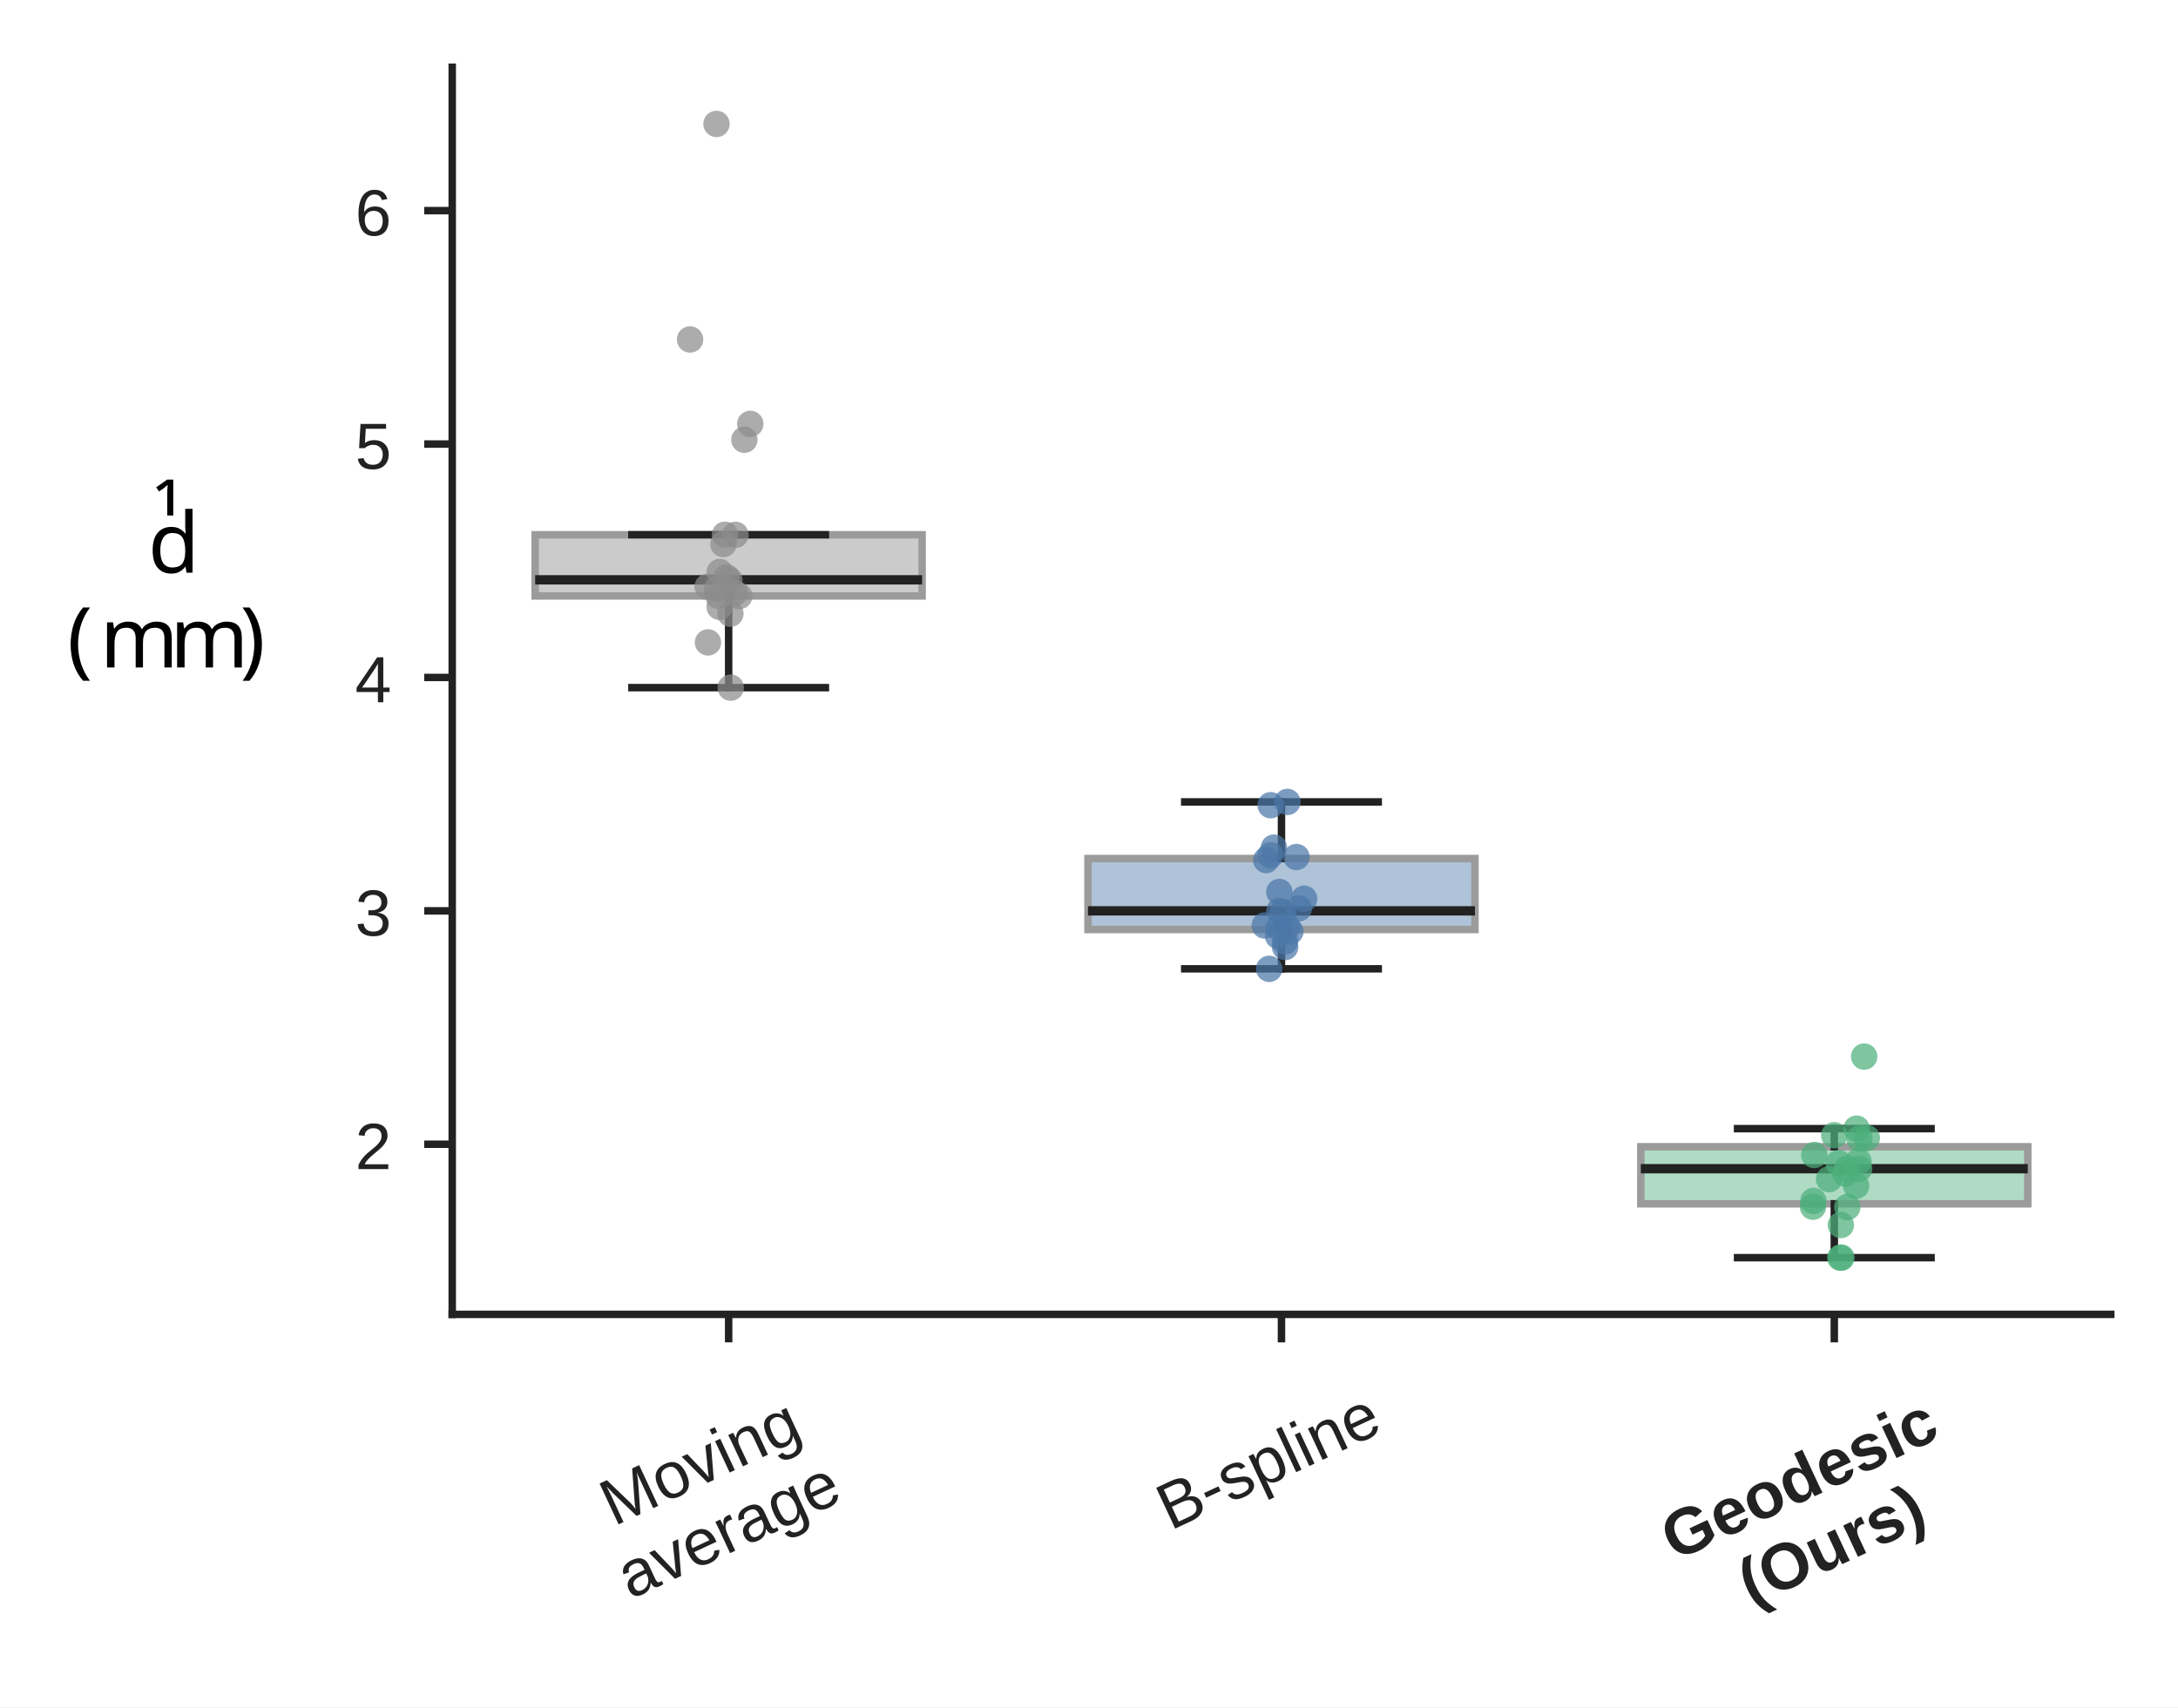
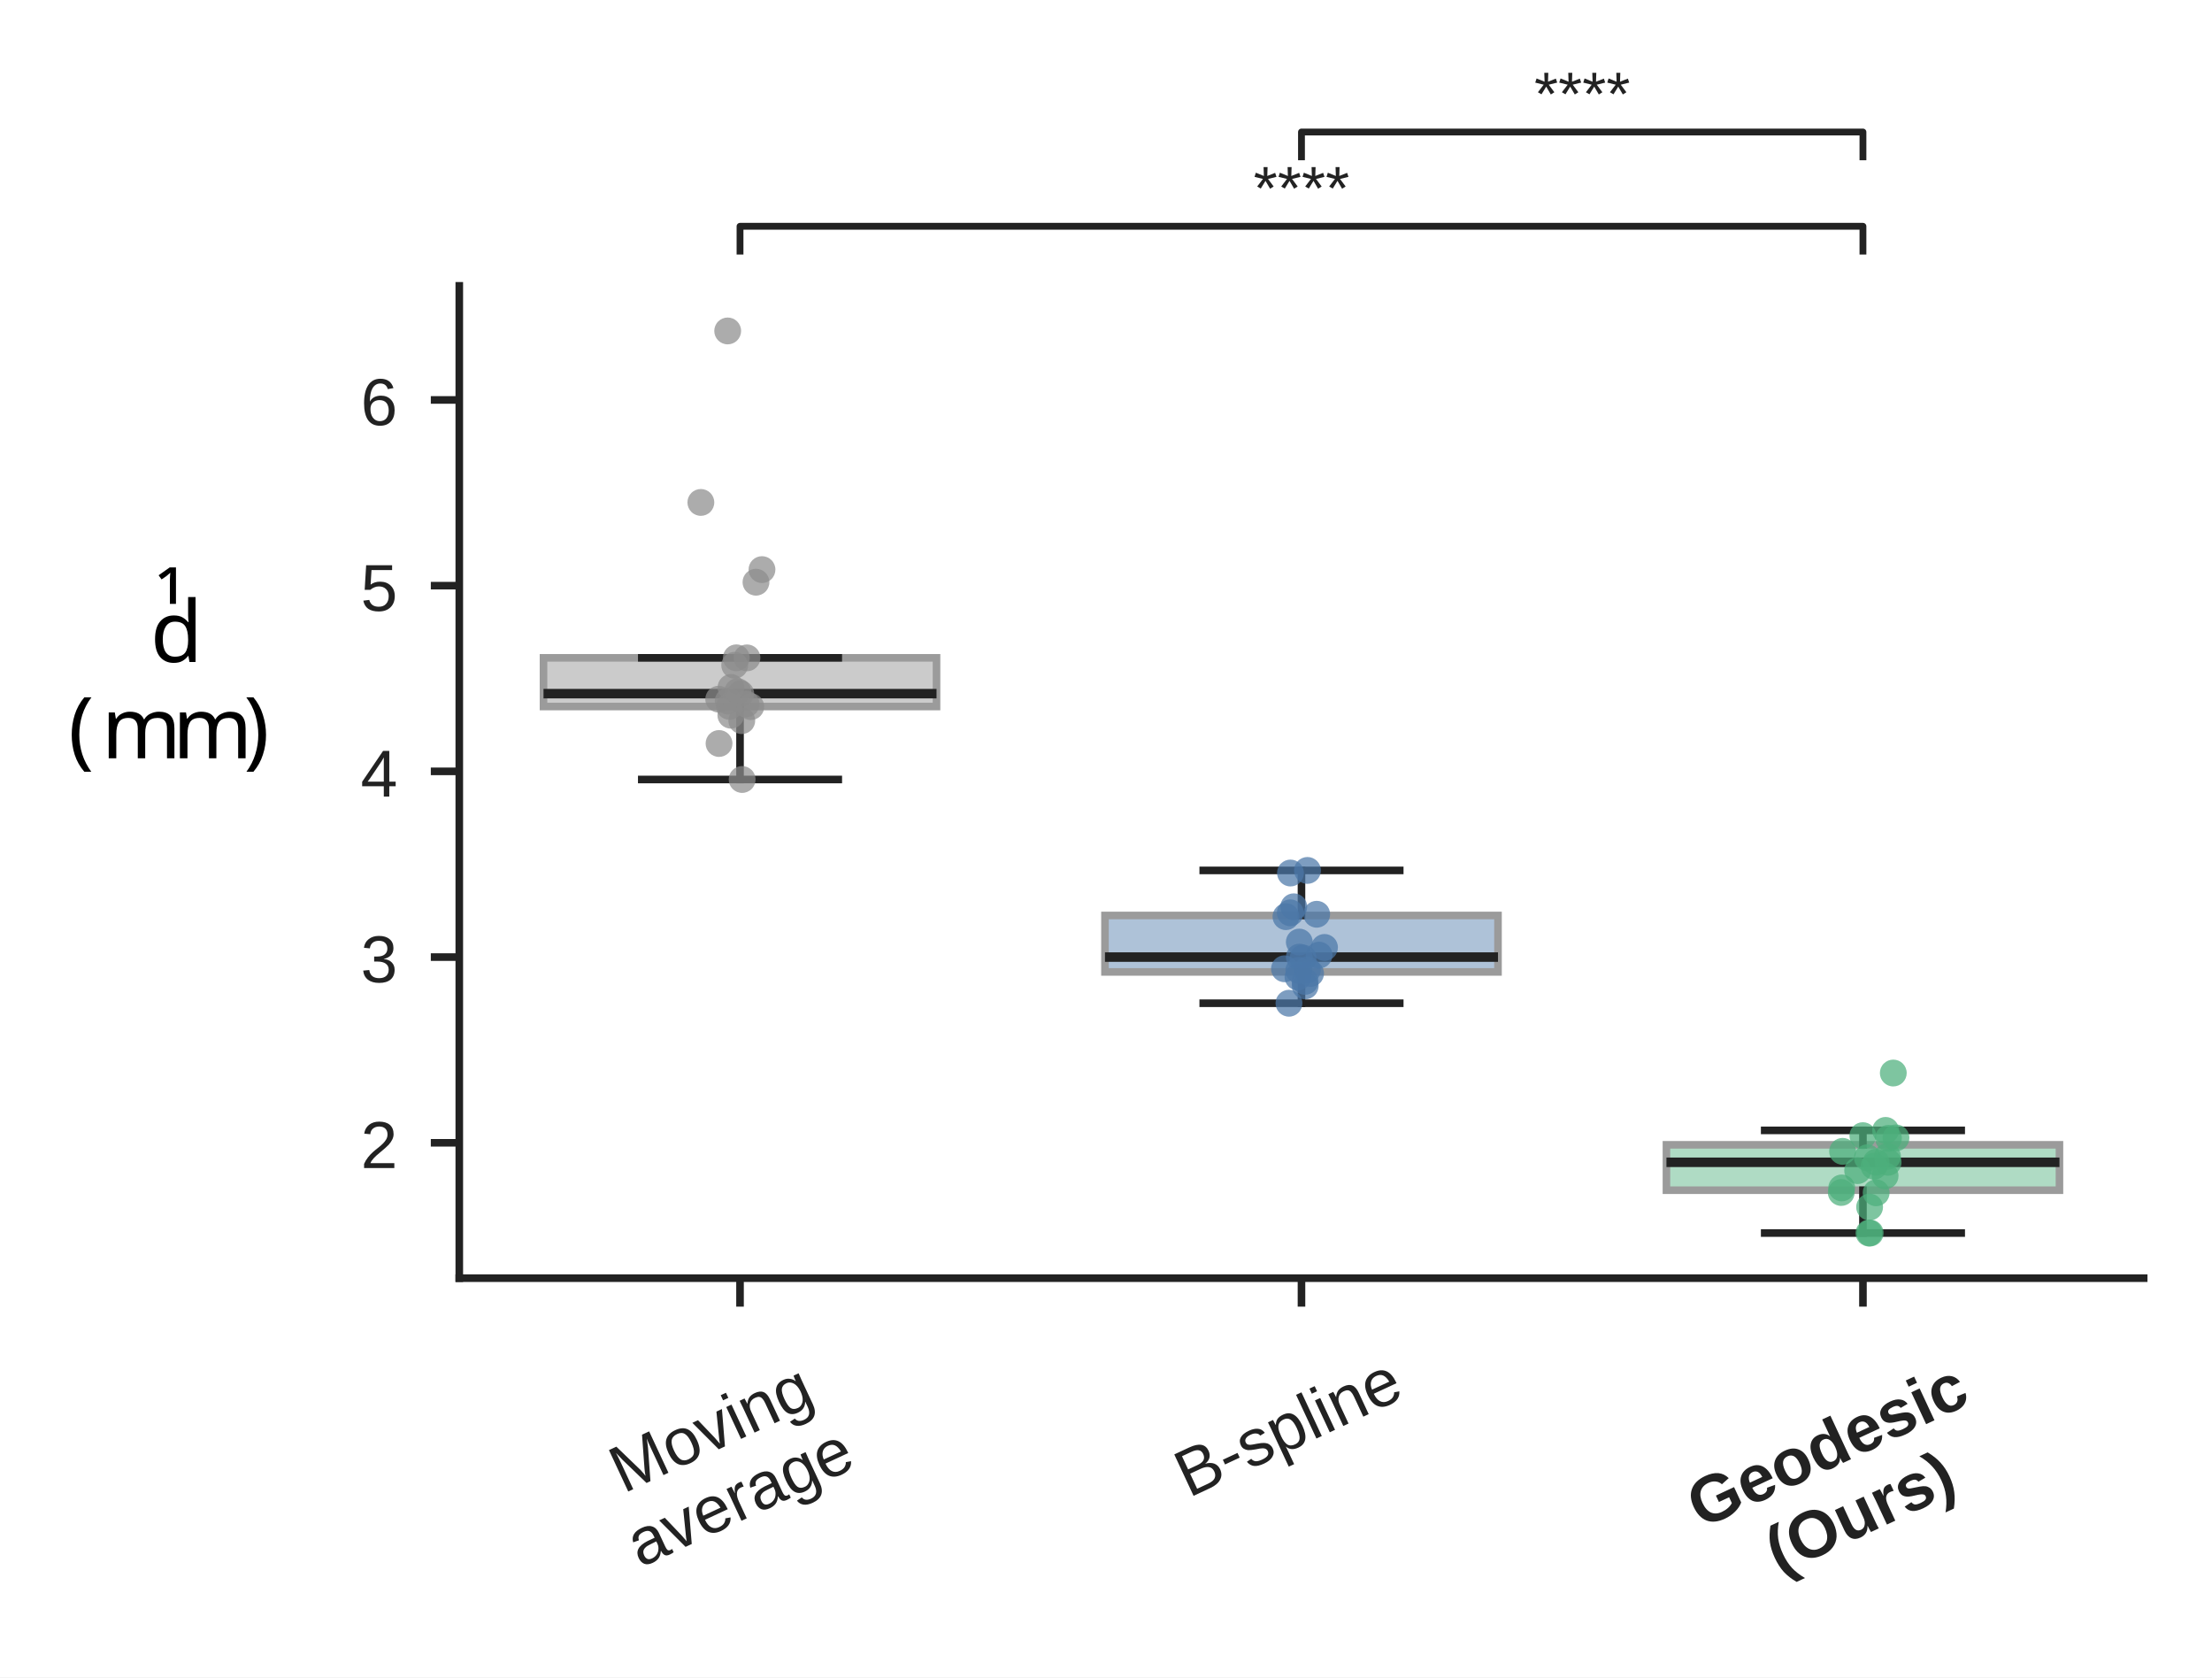
- <svg xmlns="http://www.w3.org/2000/svg" xmlns:xlink="http://www.w3.org/1999/xlink" width="233.102pt" height="182.769pt" viewBox="0 0 233.102 182.769" version="1.1">
+ <svg xmlns="http://www.w3.org/2000/svg" xmlns:xlink="http://www.w3.org/1999/xlink" width="233.102pt" height="176.724pt" viewBox="0 0 233.102 176.724" version="1.1">
  <defs>
    <style type="text/css">*{stroke-linejoin: round; stroke-linecap: butt}</style>
  </defs>
  <g id="figure_1">
    <g id="patch_1">
-       <path d="M 0 182.769  L 233.102 182.769  L 233.102 0  L 0 0  z " style="fill: #ffffff" />
+       <path d="M 0 176.724  L 233.102 176.724  L 233.102 0  L 0 0  z " style="fill: #ffffff" />
    </g>
    <g id="axes_1">
      <g id="patch_2">
-         <path d="M 48.4 140.705  L 225.902 140.705  L 225.902 7.2  L 48.4 7.2  z " style="fill: #ffffff" />
+         <path d="M 48.4 134.661  L 225.902 134.661  L 225.902 30.114  L 48.4 30.114  z " style="fill: #ffffff" />
      </g>
      <g id="matplotlib.axis_1">
        <g id="xtick_1">
          <g id="line2d_1">
            <defs>
-               <path id="ma166678dfd" d="M 0 0  L 0 3  " style="stroke: #222222; stroke-width: 0.8" />
+               <path id="m394aa78b99" d="M 0 0  L 0 3  " style="stroke: #222222; stroke-width: 0.8" />
            </defs>
            <g>
-               <use xlink:href="#ma166678dfd" x="77.984" y="140.705" style="fill: #222222; stroke: #222222; stroke-width: 0.8" />
+               <use xlink:href="#m394aa78b99" x="77.984" y="134.661" style="fill: #222222; stroke: #222222; stroke-width: 0.8" />
            </g>
          </g>
          <g id="text_1">
-             <text style="font-size: 7px; font-family: 'Arial', 'Helvetica', 'DejaVu Sans', sans-serif; fill: #222222" transform="translate(65.68323 163.4255) rotate(-25)">Moving</text>
-             <text style="font-size: 7px; font-family: 'Arial', 'Helvetica', 'DejaVu Sans', sans-serif; fill: #222222" transform="translate(67.46984 171.2412) rotate(-25)">average</text>
+             <text style="font-size: 7px; font-family: 'Arial', 'Helvetica', 'DejaVu Sans', sans-serif; fill: #222222" transform="translate(65.68323 157.3811) rotate(-25)">Moving</text>
+             <text style="font-size: 7px; font-family: 'Arial', 'Helvetica', 'DejaVu Sans', sans-serif; fill: #222222" transform="translate(67.46984 165.1967) rotate(-25)">average</text>
          </g>
        </g>
        <g id="xtick_2">
          <g id="line2d_2">
            <g>
-               <use xlink:href="#ma166678dfd" x="137.151" y="140.705" style="fill: #222222; stroke: #222222; stroke-width: 0.8" />
+               <use xlink:href="#m394aa78b99" x="137.151" y="134.661" style="fill: #222222; stroke: #222222; stroke-width: 0.8" />
            </g>
          </g>
          <g id="text_2">
-             <text style="font-size: 7px; font-family: 'Arial', 'Helvetica', 'DejaVu Sans', sans-serif; fill: #222222" transform="translate(125.2558 163.8806) rotate(-25)">B-spline</text>
+             <text style="font-size: 7px; font-family: 'Arial', 'Helvetica', 'DejaVu Sans', sans-serif; fill: #222222" transform="translate(125.2558 157.8361) rotate(-25)">B-spline</text>
          </g>
        </g>
        <g id="xtick_3">
          <g id="line2d_3">
            <g>
-               <use xlink:href="#ma166678dfd" x="196.318" y="140.705" style="fill: #222222; stroke: #222222; stroke-width: 0.8" />
+               <use xlink:href="#m394aa78b99" x="196.318" y="134.661" style="fill: #222222; stroke: #222222; stroke-width: 0.8" />
            </g>
          </g>
          <g id="text_3">
-             <text style="font-weight: 700; font-size: 7px; font-family: 'Arial', 'Helvetica', 'DejaVu Sans', sans-serif; fill: #222222" transform="translate(179.266 167.1453) rotate(-25)">Geodesic</text>
-             <text style="font-weight: 700; font-size: 7px; font-family: 'Arial', 'Helvetica', 'DejaVu Sans', sans-serif; fill: #222222" transform="translate(187.4845 171.9618) rotate(-25)">(Ours)</text>
+             <text style="font-weight: 700; font-size: 7px; font-family: 'Arial', 'Helvetica', 'DejaVu Sans', sans-serif; fill: #222222" transform="translate(179.266 161.1009) rotate(-25)">Geodesic</text>
+             <text style="font-weight: 700; font-size: 7px; font-family: 'Arial', 'Helvetica', 'DejaVu Sans', sans-serif; fill: #222222" transform="translate(187.4845 165.9174) rotate(-25)">(Ours)</text>
          </g>
        </g>
      </g>
      <g id="matplotlib.axis_2">
        <g id="ytick_1">
          <g id="line2d_4">
            <defs>
-               <path id="m93f434c339" d="M 0 0  L -3 0  " style="stroke: #222222; stroke-width: 0.8" />
+               <path id="md1ccbc613f" d="M 0 0  L -3 0  " style="stroke: #222222; stroke-width: 0.8" />
            </defs>
            <g>
-               <use xlink:href="#m93f434c339" x="48.4" y="122.494" style="fill: #222222; stroke: #222222; stroke-width: 0.8" />
+               <use xlink:href="#md1ccbc613f" x="48.4" y="120.399" style="fill: #222222; stroke: #222222; stroke-width: 0.8" />
            </g>
          </g>
          <g id="text_4">
-             <text style="font-size: 7px; font-family: 'Arial', 'Helvetica', 'DejaVu Sans', sans-serif; text-anchor: end; fill: #222222" x="41.9" y="125.153" transform="rotate(-0 41.90027 125.1531)">2</text>
+             <text style="font-size: 7px; font-family: 'Arial', 'Helvetica', 'DejaVu Sans', sans-serif; text-anchor: end; fill: #222222" x="41.9" y="123.059" transform="rotate(-0 41.90027 123.0588)">2</text>
          </g>
        </g>
        <g id="ytick_2">
          <g id="line2d_5">
            <g>
-               <use xlink:href="#m93f434c339" x="48.4" y="97.508" style="fill: #222222; stroke: #222222; stroke-width: 0.8" />
+               <use xlink:href="#md1ccbc613f" x="48.4" y="100.833" style="fill: #222222; stroke: #222222; stroke-width: 0.8" />
            </g>
          </g>
          <g id="text_5">
-             <text style="font-size: 7px; font-family: 'Arial', 'Helvetica', 'DejaVu Sans', sans-serif; text-anchor: end; fill: #222222" x="41.9" y="100.167" transform="rotate(-0 41.90027 100.1672)">3</text>
+             <text style="font-size: 7px; font-family: 'Arial', 'Helvetica', 'DejaVu Sans', sans-serif; text-anchor: end; fill: #222222" x="41.9" y="103.493" transform="rotate(-0 41.90027 103.4926)">3</text>
          </g>
        </g>
        <g id="ytick_3">
          <g id="line2d_6">
            <g>
-               <use xlink:href="#m93f434c339" x="48.4" y="72.522" style="fill: #222222; stroke: #222222; stroke-width: 0.8" />
+               <use xlink:href="#md1ccbc613f" x="48.4" y="81.267" style="fill: #222222; stroke: #222222; stroke-width: 0.8" />
            </g>
          </g>
          <g id="text_6">
-             <text style="font-size: 7px; font-family: 'Arial', 'Helvetica', 'DejaVu Sans', sans-serif; text-anchor: end; fill: #222222" x="41.9" y="75.181" transform="rotate(-0 41.90027 75.18135)">4</text>
+             <text style="font-size: 7px; font-family: 'Arial', 'Helvetica', 'DejaVu Sans', sans-serif; text-anchor: end; fill: #222222" x="41.9" y="83.926" transform="rotate(-0 41.90027 83.9263)">4</text>
          </g>
        </g>
        <g id="ytick_4">
          <g id="line2d_7">
            <g>
-               <use xlink:href="#m93f434c339" x="48.4" y="47.536" style="fill: #222222; stroke: #222222; stroke-width: 0.8" />
+               <use xlink:href="#md1ccbc613f" x="48.4" y="61.701" style="fill: #222222; stroke: #222222; stroke-width: 0.8" />
            </g>
          </g>
          <g id="text_7">
-             <text style="font-size: 7px; font-family: 'Arial', 'Helvetica', 'DejaVu Sans', sans-serif; text-anchor: end; fill: #222222" x="41.9" y="50.195" transform="rotate(-0 41.90027 50.19546)">5</text>
+             <text style="font-size: 7px; font-family: 'Arial', 'Helvetica', 'DejaVu Sans', sans-serif; text-anchor: end; fill: #222222" x="41.9" y="64.36" transform="rotate(-0 41.90027 64.36003)">5</text>
          </g>
        </g>
        <g id="ytick_5">
          <g id="line2d_8">
            <g>
-               <use xlink:href="#m93f434c339" x="48.4" y="22.55" style="fill: #222222; stroke: #222222; stroke-width: 0.8" />
+               <use xlink:href="#md1ccbc613f" x="48.4" y="42.134" style="fill: #222222; stroke: #222222; stroke-width: 0.8" />
            </g>
          </g>
          <g id="text_8">
-             <text style="font-size: 7px; font-family: 'Arial', 'Helvetica', 'DejaVu Sans', sans-serif; text-anchor: end; fill: #222222" x="41.9" y="25.21" transform="rotate(-0 41.90027 25.20958)">6</text>
+             <text style="font-size: 7px; font-family: 'Arial', 'Helvetica', 'DejaVu Sans', sans-serif; text-anchor: end; fill: #222222" x="41.9" y="44.794" transform="rotate(-0 41.90027 44.79376)">6</text>
          </g>
        </g>
        <g id="text_9">
-           <g transform="translate(15.84 61.62444)">
+           <g transform="translate(15.84 70.05909)">
            <text>
              <tspan x="0.545" y="-2.688" style="font-size: 9px; font-family: 'cmr10'">¹</tspan>
              <tspan x="0" y="-0.312" style="font-size: 9px; font-family: 'cmmi10'">d</tspan>
            </text>
          </g>
-           <g transform="translate(7.2 71.70248)">
+           <g transform="translate(7.2 80.13712)">
            <text>
              <tspan x="0" y="-0.25" style="font-size: 9px; font-family: 'cmr10'">(</tspan>
              <tspan x="3.494" y="-0.25" style="font-size: 9px; font-family: 'cmr10'">m</tspan>
              <tspan x="10.991" y="-0.25" style="font-size: 9px; font-family: 'cmr10'">m</tspan>
              <tspan x="18.488" y="-0.25" style="font-size: 9px; font-family: 'cmr10'">)</tspan>
            </text>
          </g>
        </g>
      </g>
      <g id="patch_3">
-         <path d="M 57.275 63.797  L 98.692 63.797  L 98.692 57.249  L 57.275 57.249  L 57.275 63.797  z " clip-path="url(#p7847e2af90)" style="fill: #8c8c8c; opacity: 0.45; stroke: #222222; stroke-width: 0.8; stroke-linejoin: miter" />
+         <path d="M 57.275 74.434  L 98.692 74.434  L 98.692 69.307  L 57.275 69.307  L 57.275 74.434  z " clip-path="url(#pcfca55e70e)" style="fill: #8c8c8c; opacity: 0.45; stroke: #222222; stroke-width: 0.8; stroke-linejoin: miter" />
      </g>
      <g id="line2d_9">
-         <path d="M 77.984 63.797  L 77.984 73.613  " clip-path="url(#p7847e2af90)" style="fill: none; stroke: #222222; stroke-width: 0.8; stroke-linecap: square" />
+         <path d="M 77.984 74.434  L 77.984 82.122  " clip-path="url(#pcfca55e70e)" style="fill: none; stroke: #222222; stroke-width: 0.8; stroke-linecap: square" />
      </g>
      <g id="line2d_10">
-         <path d="M 77.984 57.249  L 77.984 57.245  " clip-path="url(#p7847e2af90)" style="fill: none; stroke: #222222; stroke-width: 0.8; stroke-linecap: square" />
+         <path d="M 77.984 69.307  L 77.984 69.304  " clip-path="url(#pcfca55e70e)" style="fill: none; stroke: #222222; stroke-width: 0.8; stroke-linecap: square" />
      </g>
      <g id="line2d_11">
-         <path d="M 67.63 73.613  L 88.338 73.613  " clip-path="url(#p7847e2af90)" style="fill: none; stroke: #222222; stroke-width: 0.8; stroke-linecap: square" />
+         <path d="M 67.63 82.122  L 88.338 82.122  " clip-path="url(#pcfca55e70e)" style="fill: none; stroke: #222222; stroke-width: 0.8; stroke-linecap: square" />
      </g>
      <g id="line2d_12">
-         <path d="M 67.63 57.245  L 88.338 57.245  " clip-path="url(#p7847e2af90)" style="fill: none; stroke: #222222; stroke-width: 0.8; stroke-linecap: square" />
+         <path d="M 67.63 69.304  L 88.338 69.304  " clip-path="url(#pcfca55e70e)" style="fill: none; stroke: #222222; stroke-width: 0.8; stroke-linecap: square" />
      </g>
      <g id="patch_4">
-         <path d="M 116.443 99.505  L 157.86 99.505  L 157.86 91.908  L 116.443 91.908  L 116.443 99.505  z " clip-path="url(#p7847e2af90)" style="fill: #4c78a8; opacity: 0.45; stroke: #222222; stroke-width: 0.8; stroke-linejoin: miter" />
+         <path d="M 116.443 102.397  L 157.86 102.397  L 157.86 96.448  L 116.443 96.448  L 116.443 102.397  z " clip-path="url(#pcfca55e70e)" style="fill: #4c78a8; opacity: 0.45; stroke: #222222; stroke-width: 0.8; stroke-linejoin: miter" />
      </g>
      <g id="line2d_13">
-         <path d="M 137.151 99.505  L 137.151 103.716  " clip-path="url(#p7847e2af90)" style="fill: none; stroke: #222222; stroke-width: 0.8; stroke-linecap: square" />
+         <path d="M 137.151 102.397  L 137.151 105.695  " clip-path="url(#pcfca55e70e)" style="fill: none; stroke: #222222; stroke-width: 0.8; stroke-linecap: square" />
      </g>
      <g id="line2d_14">
-         <path d="M 137.151 91.908  L 137.151 85.848  " clip-path="url(#p7847e2af90)" style="fill: none; stroke: #222222; stroke-width: 0.8; stroke-linecap: square" />
+         <path d="M 137.151 96.448  L 137.151 91.703  " clip-path="url(#pcfca55e70e)" style="fill: none; stroke: #222222; stroke-width: 0.8; stroke-linecap: square" />
      </g>
      <g id="line2d_15">
-         <path d="M 126.797 103.716  L 147.505 103.716  " clip-path="url(#p7847e2af90)" style="fill: none; stroke: #222222; stroke-width: 0.8; stroke-linecap: square" />
+         <path d="M 126.797 105.695  L 147.505 105.695  " clip-path="url(#pcfca55e70e)" style="fill: none; stroke: #222222; stroke-width: 0.8; stroke-linecap: square" />
      </g>
      <g id="line2d_16">
-         <path d="M 126.797 85.848  L 147.505 85.848  " clip-path="url(#p7847e2af90)" style="fill: none; stroke: #222222; stroke-width: 0.8; stroke-linecap: square" />
+         <path d="M 126.797 91.703  L 147.505 91.703  " clip-path="url(#pcfca55e70e)" style="fill: none; stroke: #222222; stroke-width: 0.8; stroke-linecap: square" />
      </g>
      <g id="patch_5">
-         <path d="M 175.61 128.871  L 217.027 128.871  L 217.027 122.764  L 175.61 122.764  L 175.61 128.871  z " clip-path="url(#p7847e2af90)" style="fill: #4daf7c; opacity: 0.45; stroke: #222222; stroke-width: 0.8; stroke-linejoin: miter" />
+         <path d="M 175.61 125.393  L 217.027 125.393  L 217.027 120.611  L 175.61 120.611  L 175.61 125.393  z " clip-path="url(#pcfca55e70e)" style="fill: #4daf7c; opacity: 0.45; stroke: #222222; stroke-width: 0.8; stroke-linejoin: miter" />
      </g>
      <g id="line2d_17">
-         <path d="M 196.318 128.871  L 196.318 134.637  " clip-path="url(#p7847e2af90)" style="fill: none; stroke: #222222; stroke-width: 0.8; stroke-linecap: square" />
+         <path d="M 196.318 125.393  L 196.318 129.908  " clip-path="url(#pcfca55e70e)" style="fill: none; stroke: #222222; stroke-width: 0.8; stroke-linecap: square" />
      </g>
      <g id="line2d_18">
-         <path d="M 196.318 122.764  L 196.318 120.823  " clip-path="url(#p7847e2af90)" style="fill: none; stroke: #222222; stroke-width: 0.8; stroke-linecap: square" />
+         <path d="M 196.318 120.611  L 196.318 119.091  " clip-path="url(#pcfca55e70e)" style="fill: none; stroke: #222222; stroke-width: 0.8; stroke-linecap: square" />
      </g>
      <g id="line2d_19">
-         <path d="M 185.964 134.637  L 206.673 134.637  " clip-path="url(#p7847e2af90)" style="fill: none; stroke: #222222; stroke-width: 0.8; stroke-linecap: square" />
+         <path d="M 185.964 129.908  L 206.673 129.908  " clip-path="url(#pcfca55e70e)" style="fill: none; stroke: #222222; stroke-width: 0.8; stroke-linecap: square" />
      </g>
      <g id="line2d_20">
-         <path d="M 185.964 120.823  L 206.673 120.823  " clip-path="url(#p7847e2af90)" style="fill: none; stroke: #222222; stroke-width: 0.8; stroke-linecap: square" />
+         <path d="M 185.964 119.091  L 206.673 119.091  " clip-path="url(#pcfca55e70e)" style="fill: none; stroke: #222222; stroke-width: 0.8; stroke-linecap: square" />
      </g>
      <g id="line2d_21">
-         <path d="M 57.275 62.068  L 98.692 62.068  " clip-path="url(#p7847e2af90)" style="fill: none; stroke: #222222" />
+         <path d="M 77.984 26.455  L 77.984 23.841  L 196.318 23.841  L 196.318 26.455  " style="fill: none; stroke: #222222; stroke-width: 0.72; stroke-linecap: square" />
      </g>
      <g id="line2d_22">
-         <path d="M 116.443 97.508  L 157.86 97.508  " clip-path="url(#p7847e2af90)" style="fill: none; stroke: #222222" />
+         <path d="M 137.151 16.523  L 137.151 13.909  L 196.318 13.909  L 196.318 16.523  " style="fill: none; stroke: #222222; stroke-width: 0.72; stroke-linecap: square" />
      </g>
      <g id="line2d_23">
-         <path d="M 175.61 125.115  L 217.027 125.115  " clip-path="url(#p7847e2af90)" style="fill: none; stroke: #222222" />
+         <path d="M 57.275 73.08  L 98.692 73.08  " clip-path="url(#pcfca55e70e)" style="fill: none; stroke: #222222" />
+       </g>
+       <g id="line2d_24">
+         <path d="M 116.443 100.833  L 157.86 100.833  " clip-path="url(#pcfca55e70e)" style="fill: none; stroke: #222222" />
+       </g>
+       <g id="line2d_25">
+         <path d="M 175.61 122.452  L 217.027 122.452  " clip-path="url(#pcfca55e70e)" style="fill: none; stroke: #222222" />
      </g>
      <g id="patch_6">
-         <path d="M 48.4 140.705  L 48.4 7.2  " style="fill: none; stroke: #222222; stroke-width: 0.8; stroke-linejoin: miter; stroke-linecap: square" />
+         <path d="M 48.4 134.661  L 48.4 30.114  " style="fill: none; stroke: #222222; stroke-width: 0.8; stroke-linejoin: miter; stroke-linecap: square" />
      </g>
      <g id="patch_7">
-         <path d="M 48.4 140.705  L 225.902 140.705  " style="fill: none; stroke: #222222; stroke-width: 0.8; stroke-linejoin: miter; stroke-linecap: square" />
+         <path d="M 48.4 134.661  L 225.902 134.661  " style="fill: none; stroke: #222222; stroke-width: 0.8; stroke-linejoin: miter; stroke-linecap: square" />
      </g>
      <g id="PathCollection_1">
        <defs>
-           <path id="mb2ebe5fe3d" d="M 0 1.414  C 0.375 1.414 0.735 1.265 1 1  C 1.265 0.735 1.414 0.375 1.414 0  C 1.414 -0.375 1.265 -0.735 1 -1  C 0.735 -1.265 0.375 -1.414 0 -1.414  C -0.375 -1.414 -0.735 -1.265 -1 -1  C -1.265 -0.735 -1.414 -0.375 -1.414 0  C -1.414 0.375 -1.265 0.735 -1 1  C -0.735 1.265 -0.375 1.414 0 1.414  z " />
+           <path id="m6e247944d6" d="M 0 1.414  C 0.375 1.414 0.735 1.265 1 1  C 1.265 0.735 1.414 0.375 1.414 0  C 1.414 -0.375 1.265 -0.735 1 -1  C 0.735 -1.265 0.375 -1.414 0 -1.414  C -0.375 -1.414 -0.735 -1.265 -1 -1  C -1.265 -0.735 -1.414 -0.375 -1.414 0  C -1.414 0.375 -1.265 0.735 -1 1  C -0.735 1.265 -0.375 1.414 0 1.414  z " />
        </defs>
-         <g clip-path="url(#p7847e2af90)">
-           <use xlink:href="#mb2ebe5fe3d" x="78.207" y="73.613" style="fill: #8c8c8c; fill-opacity: 0.72" />
-           <use xlink:href="#mb2ebe5fe3d" x="77.749" y="61.789" style="fill: #8c8c8c; fill-opacity: 0.72" />
-           <use xlink:href="#mb2ebe5fe3d" x="79.121" y="63.812" style="fill: #8c8c8c; fill-opacity: 0.72" />
-           <use xlink:href="#mb2ebe5fe3d" x="78.17" y="65.695" style="fill: #8c8c8c; fill-opacity: 0.72" />
-           <use xlink:href="#mb2ebe5fe3d" x="77.033" y="61.23" style="fill: #8c8c8c; fill-opacity: 0.72" />
-           <use xlink:href="#mb2ebe5fe3d" x="78.626" y="63.467" style="fill: #8c8c8c; fill-opacity: 0.72" />
-           <use xlink:href="#mb2ebe5fe3d" x="80.298" y="45.377" style="fill: #8c8c8c; fill-opacity: 0.72" />
-           <use xlink:href="#mb2ebe5fe3d" x="79.665" y="47.072" style="fill: #8c8c8c; fill-opacity: 0.72" />
-           <use xlink:href="#mb2ebe5fe3d" x="76.735" y="63.066" style="fill: #8c8c8c; fill-opacity: 0.72" />
-           <use xlink:href="#mb2ebe5fe3d" x="75.738" y="62.809" style="fill: #8c8c8c; fill-opacity: 0.72" />
-           <use xlink:href="#mb2ebe5fe3d" x="76.878" y="63.781" style="fill: #8c8c8c; fill-opacity: 0.72" />
-           <use xlink:href="#mb2ebe5fe3d" x="78.057" y="62.068" style="fill: #8c8c8c; fill-opacity: 0.72" />
-           <use xlink:href="#mb2ebe5fe3d" x="73.857" y="36.34" style="fill: #8c8c8c; fill-opacity: 0.72" />
-           <use xlink:href="#mb2ebe5fe3d" x="77.596" y="57.245" style="fill: #8c8c8c; fill-opacity: 0.72" />
-           <use xlink:href="#mb2ebe5fe3d" x="75.772" y="68.771" style="fill: #8c8c8c; fill-opacity: 0.72" />
-           <use xlink:href="#mb2ebe5fe3d" x="76.684" y="13.268" style="fill: #8c8c8c; fill-opacity: 0.72" />
-           <use xlink:href="#mb2ebe5fe3d" x="77.018" y="64.966" style="fill: #8c8c8c; fill-opacity: 0.72" />
-           <use xlink:href="#mb2ebe5fe3d" x="77.422" y="58.244" style="fill: #8c8c8c; fill-opacity: 0.72" />
-           <use xlink:href="#mb2ebe5fe3d" x="78.715" y="57.253" style="fill: #8c8c8c; fill-opacity: 0.72" />
+         <g clip-path="url(#pcfca55e70e)">
+           <use xlink:href="#m6e247944d6" x="78.207" y="82.122" style="fill: #8c8c8c; fill-opacity: 0.72" />
+           <use xlink:href="#m6e247944d6" x="77.749" y="72.862" style="fill: #8c8c8c; fill-opacity: 0.72" />
+           <use xlink:href="#m6e247944d6" x="79.121" y="74.446" style="fill: #8c8c8c; fill-opacity: 0.72" />
+           <use xlink:href="#m6e247944d6" x="78.17" y="75.921" style="fill: #8c8c8c; fill-opacity: 0.72" />
+           <use xlink:href="#m6e247944d6" x="77.033" y="72.425" style="fill: #8c8c8c; fill-opacity: 0.72" />
+           <use xlink:href="#m6e247944d6" x="78.626" y="74.176" style="fill: #8c8c8c; fill-opacity: 0.72" />
+           <use xlink:href="#m6e247944d6" x="80.298" y="60.01" style="fill: #8c8c8c; fill-opacity: 0.72" />
+           <use xlink:href="#m6e247944d6" x="79.665" y="61.337" style="fill: #8c8c8c; fill-opacity: 0.72" />
+           <use xlink:href="#m6e247944d6" x="76.735" y="73.862" style="fill: #8c8c8c; fill-opacity: 0.72" />
+           <use xlink:href="#m6e247944d6" x="75.738" y="73.661" style="fill: #8c8c8c; fill-opacity: 0.72" />
+           <use xlink:href="#m6e247944d6" x="76.878" y="74.422" style="fill: #8c8c8c; fill-opacity: 0.72" />
+           <use xlink:href="#m6e247944d6" x="78.057" y="73.08" style="fill: #8c8c8c; fill-opacity: 0.72" />
+           <use xlink:href="#m6e247944d6" x="73.857" y="52.933" style="fill: #8c8c8c; fill-opacity: 0.72" />
+           <use xlink:href="#m6e247944d6" x="77.596" y="69.304" style="fill: #8c8c8c; fill-opacity: 0.72" />
+           <use xlink:href="#m6e247944d6" x="75.772" y="78.33" style="fill: #8c8c8c; fill-opacity: 0.72" />
+           <use xlink:href="#m6e247944d6" x="76.684" y="34.866" style="fill: #8c8c8c; fill-opacity: 0.72" />
+           <use xlink:href="#m6e247944d6" x="77.018" y="75.35" style="fill: #8c8c8c; fill-opacity: 0.72" />
+           <use xlink:href="#m6e247944d6" x="77.422" y="70.086" style="fill: #8c8c8c; fill-opacity: 0.72" />
+           <use xlink:href="#m6e247944d6" x="78.715" y="69.31" style="fill: #8c8c8c; fill-opacity: 0.72" />
        </g>
      </g>
      <g id="PathCollection_2">
        <defs>
-           <path id="m8d8ae0a4d9" d="M 0 1.414  C 0.375 1.414 0.735 1.265 1 1  C 1.265 0.735 1.414 0.375 1.414 0  C 1.414 -0.375 1.265 -0.735 1 -1  C 0.735 -1.265 0.375 -1.414 0 -1.414  C -0.375 -1.414 -0.735 -1.265 -1 -1  C -1.265 -0.735 -1.414 -0.375 -1.414 0  C -1.414 0.375 -1.265 0.735 -1 1  C -0.735 1.265 -0.375 1.414 0 1.414  z " />
+           <path id="m0597bed325" d="M 0 1.414  C 0.375 1.414 0.735 1.265 1 1  C 1.265 0.735 1.414 0.375 1.414 0  C 1.414 -0.375 1.265 -0.735 1 -1  C 0.735 -1.265 0.375 -1.414 0 -1.414  C -0.375 -1.414 -0.735 -1.265 -1 -1  C -1.265 -0.735 -1.414 -0.375 -1.414 0  C -1.414 0.375 -1.265 0.735 -1 1  C -0.735 1.265 -0.375 1.414 0 1.414  z " />
        </defs>
-         <g clip-path="url(#p7847e2af90)">
-           <use xlink:href="#m8d8ae0a4d9" x="139.002" y="97.242" style="fill: #4c78a8; fill-opacity: 0.72" />
-           <use xlink:href="#m8d8ae0a4d9" x="136.923" y="97.508" style="fill: #4c78a8; fill-opacity: 0.72" />
-           <use xlink:href="#m8d8ae0a4d9" x="139.577" y="96.208" style="fill: #4c78a8; fill-opacity: 0.72" />
-           <use xlink:href="#m8d8ae0a4d9" x="135.97" y="91.553" style="fill: #4c78a8; fill-opacity: 0.72" />
-           <use xlink:href="#m8d8ae0a4d9" x="137.775" y="99.235" style="fill: #4c78a8; fill-opacity: 0.72" />
-           <use xlink:href="#m8d8ae0a4d9" x="138.755" y="91.744" style="fill: #4c78a8; fill-opacity: 0.72" />
-           <use xlink:href="#m8d8ae0a4d9" x="137.318" y="97.627" style="fill: #4c78a8; fill-opacity: 0.72" />
-           <use xlink:href="#m8d8ae0a4d9" x="135.831" y="103.716" style="fill: #4c78a8; fill-opacity: 0.72" />
-           <use xlink:href="#m8d8ae0a4d9" x="135.515" y="92.072" style="fill: #4c78a8; fill-opacity: 0.72" />
-           <use xlink:href="#m8d8ae0a4d9" x="136.339" y="90.74" style="fill: #4c78a8; fill-opacity: 0.72" />
-           <use xlink:href="#m8d8ae0a4d9" x="137.542" y="101.383" style="fill: #4c78a8; fill-opacity: 0.72" />
-           <use xlink:href="#m8d8ae0a4d9" x="135.359" y="99.079" style="fill: #4c78a8; fill-opacity: 0.72" />
-           <use xlink:href="#m8d8ae0a4d9" x="136.78" y="100.19" style="fill: #4c78a8; fill-opacity: 0.72" />
-           <use xlink:href="#m8d8ae0a4d9" x="136.868" y="99.301" style="fill: #4c78a8; fill-opacity: 0.72" />
-           <use xlink:href="#m8d8ae0a4d9" x="138.111" y="99.709" style="fill: #4c78a8; fill-opacity: 0.72" />
-           <use xlink:href="#m8d8ae0a4d9" x="137.532" y="100.776" style="fill: #4c78a8; fill-opacity: 0.72" />
-           <use xlink:href="#m8d8ae0a4d9" x="137.782" y="85.848" style="fill: #4c78a8; fill-opacity: 0.72" />
-           <use xlink:href="#m8d8ae0a4d9" x="135.991" y="86.198" style="fill: #4c78a8; fill-opacity: 0.72" />
-           <use xlink:href="#m8d8ae0a4d9" x="136.921" y="95.485" style="fill: #4c78a8; fill-opacity: 0.72" />
+         <g clip-path="url(#pcfca55e70e)">
+           <use xlink:href="#m0597bed325" x="139.002" y="100.625" style="fill: #4c78a8; fill-opacity: 0.72" />
+           <use xlink:href="#m0597bed325" x="136.923" y="100.833" style="fill: #4c78a8; fill-opacity: 0.72" />
+           <use xlink:href="#m0597bed325" x="139.577" y="99.815" style="fill: #4c78a8; fill-opacity: 0.72" />
+           <use xlink:href="#m0597bed325" x="135.97" y="96.17" style="fill: #4c78a8; fill-opacity: 0.72" />
+           <use xlink:href="#m0597bed325" x="137.775" y="102.186" style="fill: #4c78a8; fill-opacity: 0.72" />
+           <use xlink:href="#m0597bed325" x="138.755" y="96.32" style="fill: #4c78a8; fill-opacity: 0.72" />
+           <use xlink:href="#m0597bed325" x="137.318" y="100.927" style="fill: #4c78a8; fill-opacity: 0.72" />
+           <use xlink:href="#m0597bed325" x="135.831" y="105.695" style="fill: #4c78a8; fill-opacity: 0.72" />
+           <use xlink:href="#m0597bed325" x="135.515" y="96.576" style="fill: #4c78a8; fill-opacity: 0.72" />
+           <use xlink:href="#m0597bed325" x="136.339" y="95.533" style="fill: #4c78a8; fill-opacity: 0.72" />
+           <use xlink:href="#m0597bed325" x="137.542" y="103.868" style="fill: #4c78a8; fill-opacity: 0.72" />
+           <use xlink:href="#m0597bed325" x="135.359" y="102.064" style="fill: #4c78a8; fill-opacity: 0.72" />
+           <use xlink:href="#m0597bed325" x="136.78" y="102.934" style="fill: #4c78a8; fill-opacity: 0.72" />
+           <use xlink:href="#m0597bed325" x="136.868" y="102.237" style="fill: #4c78a8; fill-opacity: 0.72" />
+           <use xlink:href="#m0597bed325" x="138.111" y="102.557" style="fill: #4c78a8; fill-opacity: 0.72" />
+           <use xlink:href="#m0597bed325" x="137.532" y="103.392" style="fill: #4c78a8; fill-opacity: 0.72" />
+           <use xlink:href="#m0597bed325" x="137.782" y="91.703" style="fill: #4c78a8; fill-opacity: 0.72" />
+           <use xlink:href="#m0597bed325" x="135.991" y="91.976" style="fill: #4c78a8; fill-opacity: 0.72" />
+           <use xlink:href="#m0597bed325" x="136.921" y="99.249" style="fill: #4c78a8; fill-opacity: 0.72" />
        </g>
      </g>
      <g id="PathCollection_3">
        <defs>
-           <path id="meed7282b9a" d="M 0 1.414  C 0.375 1.414 0.735 1.265 1 1  C 1.265 0.735 1.414 0.375 1.414 0  C 1.414 -0.375 1.265 -0.735 1 -1  C 0.735 -1.265 0.375 -1.414 0 -1.414  C -0.375 -1.414 -0.735 -1.265 -1 -1  C -1.265 -0.735 -1.414 -0.375 -1.414 0  C -1.414 0.375 -1.265 0.735 -1 1  C -0.735 1.265 -0.375 1.414 0 1.414  z " />
+           <path id="m0addfce55c" d="M 0 1.414  C 0.375 1.414 0.735 1.265 1 1  C 1.265 0.735 1.414 0.375 1.414 0  C 1.414 -0.375 1.265 -0.735 1 -1  C 0.735 -1.265 0.375 -1.414 0 -1.414  C -0.375 -1.414 -0.735 -1.265 -1 -1  C -1.265 -0.735 -1.414 -0.375 -1.414 0  C -1.414 0.375 -1.265 0.735 -1 1  C -0.735 1.265 -0.375 1.414 0 1.414  z " />
        </defs>
-         <g clip-path="url(#p7847e2af90)">
-           <use xlink:href="#meed7282b9a" x="197.71" y="129.219" style="fill: #4daf7c; fill-opacity: 0.72" />
-           <use xlink:href="#meed7282b9a" x="198.969" y="125.115" style="fill: #4daf7c; fill-opacity: 0.72" />
-           <use xlink:href="#meed7282b9a" x="194.083" y="128.564" style="fill: #4daf7c; fill-opacity: 0.72" />
-           <use xlink:href="#meed7282b9a" x="199.006" y="121.886" style="fill: #4daf7c; fill-opacity: 0.72" />
-           <use xlink:href="#meed7282b9a" x="198.707" y="120.823" style="fill: #4daf7c; fill-opacity: 0.72" />
-           <use xlink:href="#meed7282b9a" x="197.705" y="125.11" style="fill: #4daf7c; fill-opacity: 0.72" />
-           <use xlink:href="#meed7282b9a" x="196.788" y="124.507" style="fill: #4daf7c; fill-opacity: 0.72" />
-           <use xlink:href="#meed7282b9a" x="195.761" y="126.237" style="fill: #4daf7c; fill-opacity: 0.72" />
-           <use xlink:href="#meed7282b9a" x="198.906" y="124.324" style="fill: #4daf7c; fill-opacity: 0.72" />
-           <use xlink:href="#meed7282b9a" x="199.798" y="121.831" style="fill: #4daf7c; fill-opacity: 0.72" />
-           <use xlink:href="#meed7282b9a" x="199.516" y="113.106" style="fill: #4daf7c; fill-opacity: 0.72" />
-           <use xlink:href="#meed7282b9a" x="198.653" y="126.945" style="fill: #4daf7c; fill-opacity: 0.72" />
-           <use xlink:href="#meed7282b9a" x="196.953" y="134.637" style="fill: #4daf7c; fill-opacity: 0.72" />
-           <use xlink:href="#meed7282b9a" x="194.173" y="123.642" style="fill: #4daf7c; fill-opacity: 0.72" />
-           <use xlink:href="#meed7282b9a" x="196.31" y="121.53" style="fill: #4daf7c; fill-opacity: 0.72" />
-           <use xlink:href="#meed7282b9a" x="197.484" y="125.644" style="fill: #4daf7c; fill-opacity: 0.72" />
-           <use xlink:href="#meed7282b9a" x="194.031" y="129.178" style="fill: #4daf7c; fill-opacity: 0.72" />
-           <use xlink:href="#meed7282b9a" x="197.02" y="131.141" style="fill: #4daf7c; fill-opacity: 0.72" />
-           <use xlink:href="#meed7282b9a" x="197.081" y="134.632" style="fill: #4daf7c; fill-opacity: 0.72" />
-         </g>
+         <g clip-path="url(#pcfca55e70e)">
+           <use xlink:href="#m0addfce55c" x="197.71" y="125.666" style="fill: #4daf7c; fill-opacity: 0.72" />
+           <use xlink:href="#m0addfce55c" x="198.969" y="122.452" style="fill: #4daf7c; fill-opacity: 0.72" />
+           <use xlink:href="#m0addfce55c" x="194.083" y="125.153" style="fill: #4daf7c; fill-opacity: 0.72" />
+           <use xlink:href="#m0addfce55c" x="199.006" y="119.923" style="fill: #4daf7c; fill-opacity: 0.72" />
+           <use xlink:href="#m0addfce55c" x="198.707" y="119.091" style="fill: #4daf7c; fill-opacity: 0.72" />
+           <use xlink:href="#m0addfce55c" x="197.705" y="122.448" style="fill: #4daf7c; fill-opacity: 0.72" />
+           <use xlink:href="#m0addfce55c" x="196.788" y="121.976" style="fill: #4daf7c; fill-opacity: 0.72" />
+           <use xlink:href="#m0addfce55c" x="195.761" y="123.331" style="fill: #4daf7c; fill-opacity: 0.72" />
+           <use xlink:href="#m0addfce55c" x="198.906" y="121.833" style="fill: #4daf7c; fill-opacity: 0.72" />
+           <use xlink:href="#m0addfce55c" x="199.798" y="119.88" style="fill: #4daf7c; fill-opacity: 0.72" />
+           <use xlink:href="#m0addfce55c" x="199.516" y="113.048" style="fill: #4daf7c; fill-opacity: 0.72" />
+           <use xlink:href="#m0addfce55c" x="198.653" y="123.885" style="fill: #4daf7c; fill-opacity: 0.72" />
+           <use xlink:href="#m0addfce55c" x="196.953" y="129.908" style="fill: #4daf7c; fill-opacity: 0.72" />
+           <use xlink:href="#m0addfce55c" x="194.173" y="121.299" style="fill: #4daf7c; fill-opacity: 0.72" />
+           <use xlink:href="#m0addfce55c" x="196.31" y="119.645" style="fill: #4daf7c; fill-opacity: 0.72" />
+           <use xlink:href="#m0addfce55c" x="197.484" y="122.866" style="fill: #4daf7c; fill-opacity: 0.72" />
+           <use xlink:href="#m0addfce55c" x="194.031" y="125.634" style="fill: #4daf7c; fill-opacity: 0.72" />
+           <use xlink:href="#m0addfce55c" x="197.02" y="127.171" style="fill: #4daf7c; fill-opacity: 0.72" />
+           <use xlink:href="#m0addfce55c" x="197.081" y="129.905" style="fill: #4daf7c; fill-opacity: 0.72" />
+         </g>
+       </g>
+       <g id="text_10">
+         <text style="font-size: 6.5px; font-family: 'Arial', 'Helvetica', 'DejaVu Sans', sans-serif; text-anchor: middle; fill: #222222" x="137.151" y="22.071" transform="rotate(-0 137.1511 22.07093)">****</text>
+       </g>
+       <g id="text_11">
+         <text style="font-size: 6.5px; font-family: 'Arial', 'Helvetica', 'DejaVu Sans', sans-serif; text-anchor: middle; fill: #222222" x="166.735" y="12.139" transform="rotate(-0 166.7347 12.13898)">****</text>
      </g>
    </g>
  </g>
  <defs>
-     <clipPath id="p7847e2af90">
-       <rect x="48.4" y="7.2" width="177.502" height="133.505" />
+     <clipPath id="pcfca55e70e">
+       <rect x="48.4" y="30.114" width="177.502" height="104.547" />
    </clipPath>
  </defs>
</svg>
